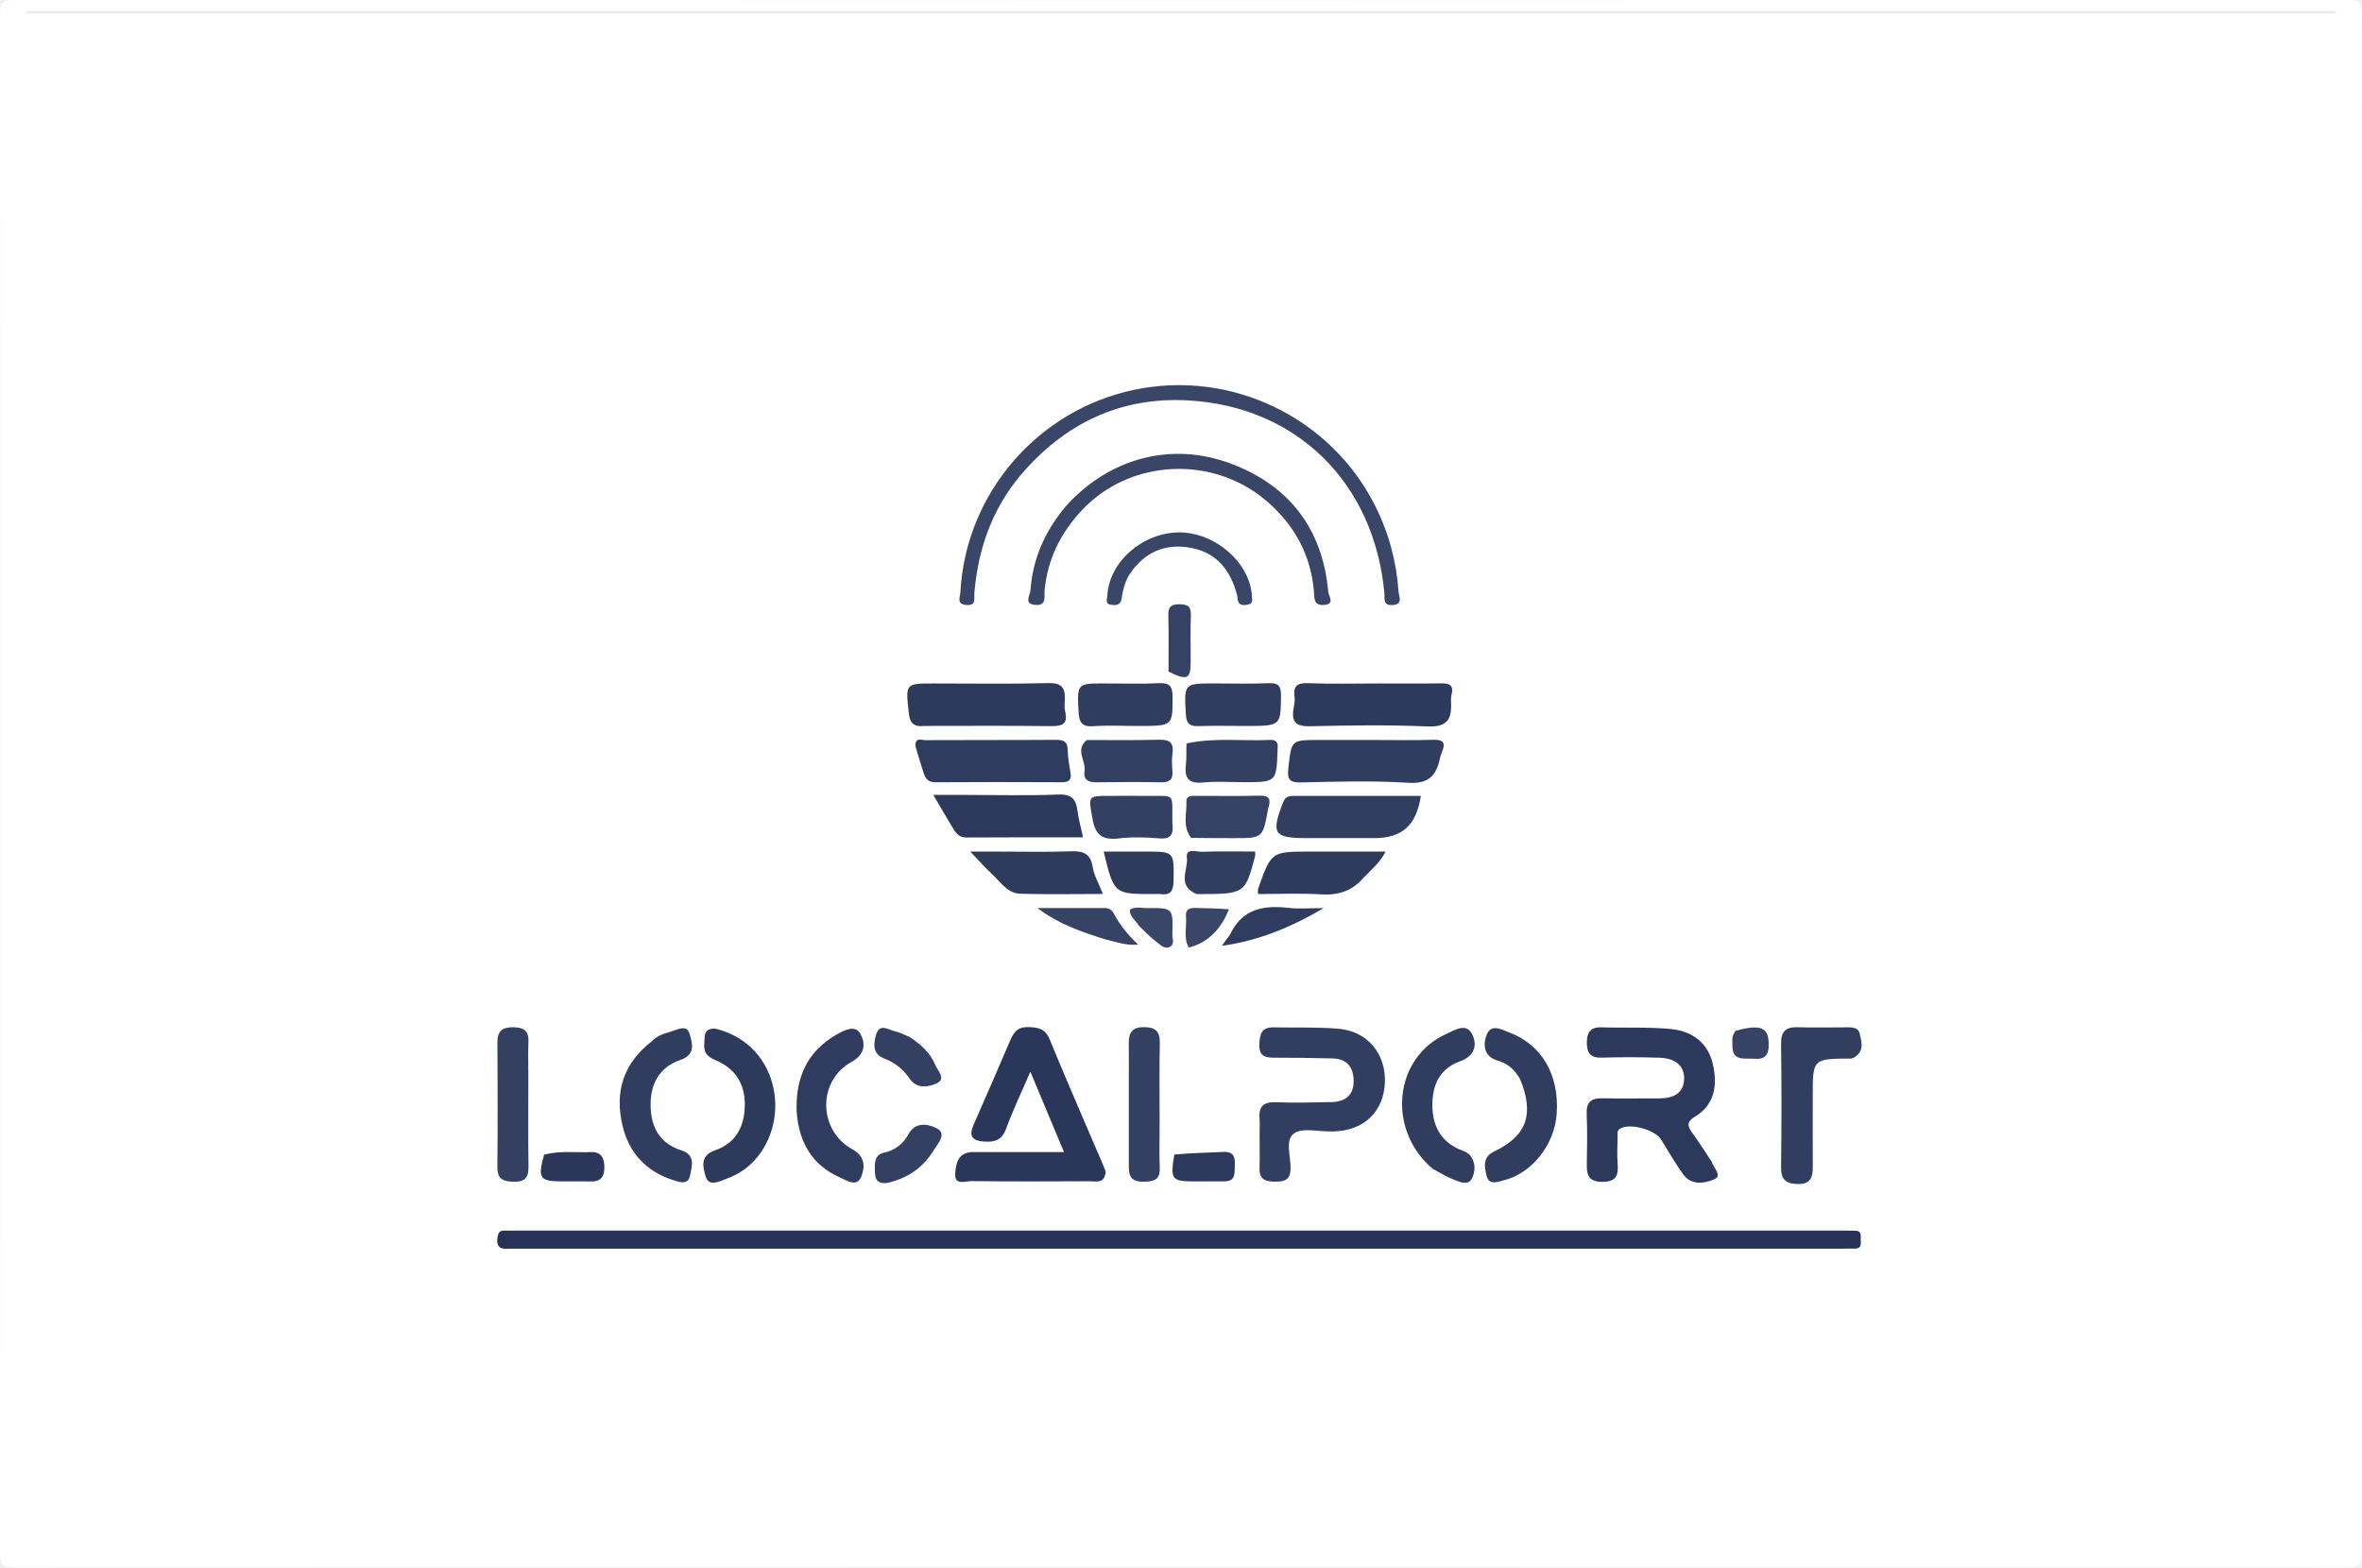
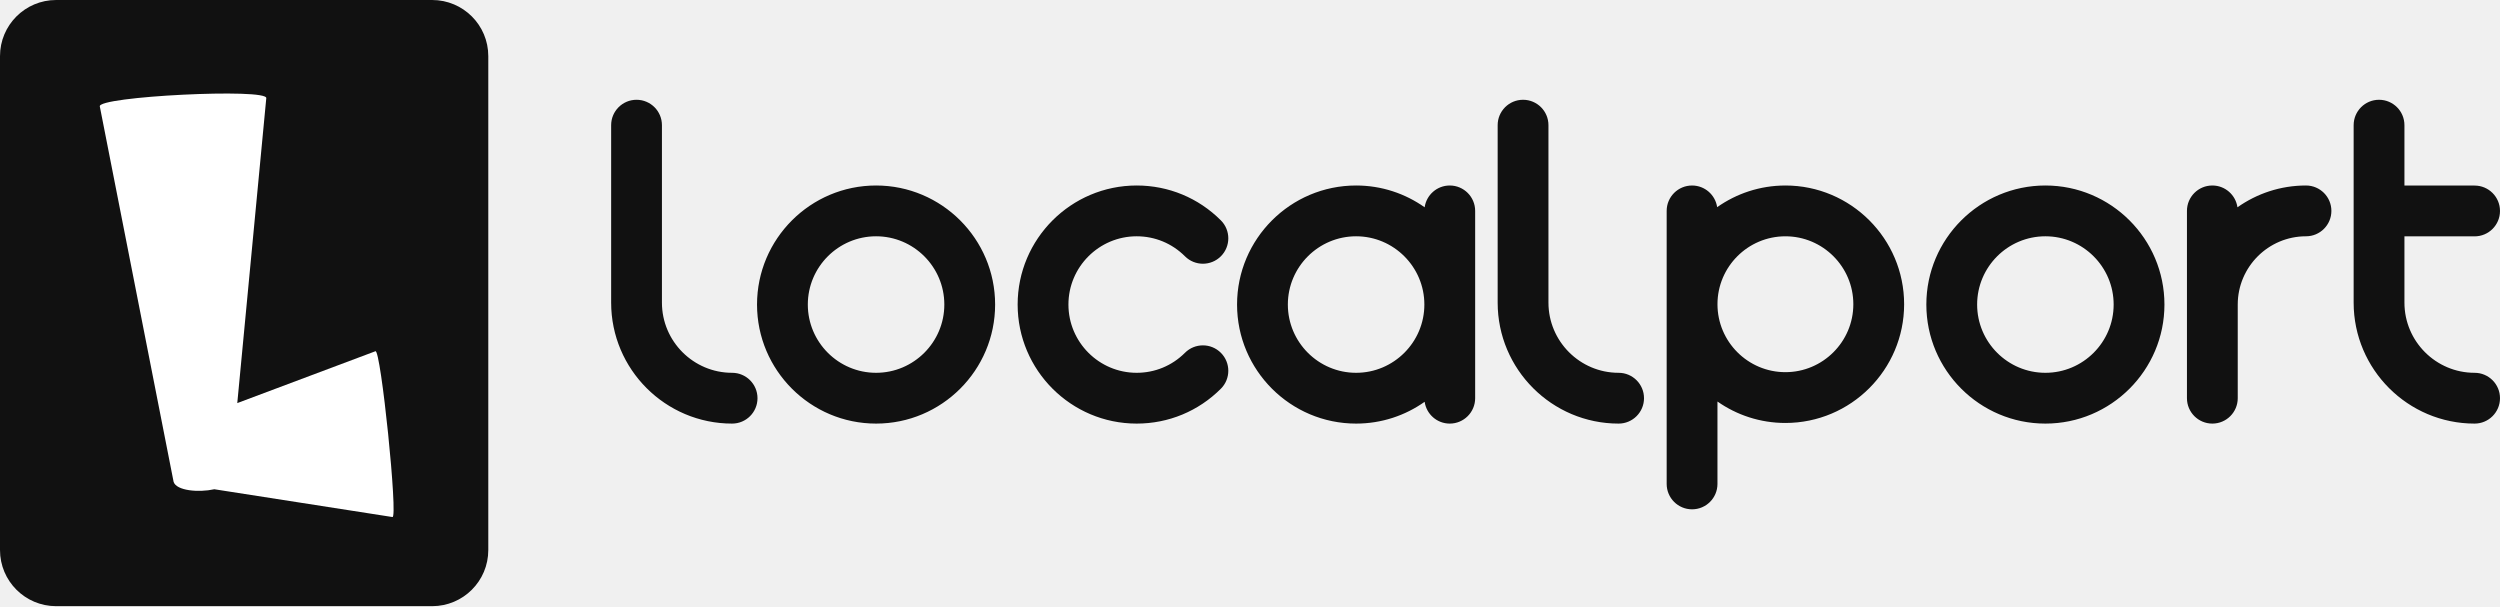
- <svg xmlns="http://www.w3.org/2000/svg" version="1.1" id="Layer_1" x="0px" y="0px" enable-background="new 0 0 660 438" xml:space="preserve" viewBox="0.91 0.91 660.19 438.19">
-   <path fill="#FFFFFF" opacity="1" stroke="none" d=" M661,140   C661,238.667 660.977,336.833 661.096,435   C661.1,438.424 660.424,439.096 657,439.094   C439.667,438.99 222.333,438.99 5,439.094   C1.577,439.096 0.902,438.424 0.905,435   C1.016,291.667 1.016,148.333 0.905,5   C0.902,1.577 1.576,0.904 5,0.906   C222.333,1.01 439.666,1.01 657,0.906   C660.423,0.904 661.109,1.574 661.098,5   C660.951,49.833 661,94.667 661,140  z" />
-   <path fill="#263357" opacity="1" stroke="none" d=" M228,349.999   C199.671,349.999 171.841,350 144.012,349.998   C141.916,349.998 139.484,350.595 139.952,346.954   C140.141,345.48 140.598,344.872 142.045,344.942   C143.043,344.99 144.044,344.944 145.044,344.944   C268.693,344.944 392.341,344.944 515.99,344.945   C517.156,344.945 518.323,344.952 519.489,344.977   C521.31,345.016 520.977,346.392 520.984,347.494   C520.992,348.608 521.276,349.959 519.457,349.974   C518.124,349.985 516.791,349.998 515.458,349.998   C419.805,350 324.153,349.999 228,349.999  z" />
-   <path fill="#2D395C" opacity="1" stroke="none" d=" M479.336,325.696   C479.917,327.597 482.444,329.64 479.942,330.665   C477.174,331.8 473.598,332.338 471.34,329.183   C469.123,326.085 467.222,322.76 465.212,319.516   C463.504,316.76 456.732,314.891 453.916,316.336   C452.693,316.963 453.071,317.995 453.044,318.883   C452.97,321.377 452.863,323.887 453.053,326.368   C453.296,329.539 452.647,331.276 448.842,331.314   C445.022,331.352 444.379,329.492 444.43,326.407   C444.508,321.749 444.604,317.081 444.397,312.431   C444.253,309.183 445.49,307.89 448.7,307.957   C454.023,308.068 459.35,307.982 464.676,307.986   C468.421,307.989 471.523,306.694 471.632,302.566   C471.74,298.488 468.671,296.777 465.022,296.633   C459.539,296.417 454.038,296.44 448.551,296.599   C445.449,296.688 444.442,295.235 444.442,292.439   C444.442,289.685 445.322,288.016 448.484,288.117   C454.964,288.325 461.486,287.981 467.922,288.592   C473.771,289.147 478.303,292.356 479.668,298.421   C480.983,304.259 480.276,309.762 474.495,313.214   C472.32,314.512 472.547,315.759 473.839,317.529   C475.698,320.079 477.38,322.758 479.336,325.696  z" />
-   <path fill="#2A375A" opacity="1" stroke="none" d=" M309.947,328.392   C309.706,331.977 307.253,331.139 305.432,331.148   C294.447,331.205 283.461,331.238 272.478,331.11   C270.823,331.091 267.744,332.399 267.898,329.182   C268.03,326.407 268.603,322.999 272.795,322.995   C280.118,322.989 287.441,322.992 294.765,322.991   C295.737,322.991 296.708,322.991 298.299,322.991   C295.213,315.611 292.321,308.693 288.901,300.514   C286.284,306.592 283.968,311.408 282.146,316.405   C281.005,319.536 279.11,320.239 276.097,320.064   C272.652,319.864 271.627,318.558 273.04,315.342   C276.505,307.46 279.946,299.567 283.326,291.649   C284.321,289.317 285.545,287.939 288.459,288.05   C291.215,288.155 293.097,288.576 294.275,291.445   C298.422,301.55 302.787,311.565 307.083,321.608   C307.996,323.743 308.963,325.854 309.947,328.392  z" />
-   <path fill="#3A4667" opacity="1" stroke="none" d=" M285.95,134.011   C277.954,143.711 274.267,154.695 273.251,166.709   C273.123,168.229 273.868,170.276 271.02,170.045   C268.136,169.811 269.275,167.843 269.355,166.357   C270.842,138.875 290.927,115.533 317.933,109.882   C345.067,104.204 372.734,117.561 385.171,142.114   C389.061,149.793 391.221,157.849 391.816,166.352   C391.901,167.581 393.193,169.843 390.171,170.065   C387.328,170.274 387.99,168.205 387.855,166.745   C385.031,136.002 363.459,114.516 332.951,112.852   C314.006,111.819 298.416,119.268 285.95,134.011  z" />
-   <path fill="#323E60" opacity="1" stroke="none" d=" M352.973,318.058   C352.973,316.244 353.059,314.907 352.957,313.584   C352.688,310.124 354.183,308.908 357.654,309.061   C362.797,309.289 367.96,309.107 373.113,309.017   C376.791,308.952 379.205,307.209 379.258,303.344   C379.311,299.529 377.598,296.917 373.402,296.816   C367.921,296.684 362.437,296.589 356.955,296.607   C354.423,296.616 352.839,296.103 352.914,293.038   C352.983,290.194 353.396,288.051 356.895,288.124   C362.876,288.248 368.88,288.031 374.832,288.494   C383.064,289.134 388.323,295.438 387.992,303.612   C387.667,311.658 382.113,316.985 373.804,317.215   C373.472,317.224 373.139,317.211 372.807,317.218   C369.321,317.293 364.937,316.111 362.589,317.785   C359.992,319.636 361.73,324.296 361.635,327.72   C361.551,330.711 360.004,331.256 357.473,331.262   C354.795,331.269 352.859,330.803 352.957,327.522   C353.047,324.532 352.974,321.536 352.973,318.058  z" />
-   <path fill="#E9E9E9" opacity="1" stroke="none" d=" M460,4.003   C524.943,4.003 589.387,4.003 653.83,4.003   C653.83,4.233 653.829,4.463 653.829,4.693   C438.607,4.693 223.385,4.693 8.162,4.693   C8.162,4.463 8.162,4.233 8.161,4.003   C158.608,4.003 309.054,4.003 460,4.003  z" />
-   <path fill="#3A4667" opacity="1" stroke="none" d=" M298.644,142.642   C310.615,129.12 328.088,124.188 344.997,130.542   C361.268,136.656 370.622,148.807 372.164,166.415   C372.264,167.556 374.207,169.866 370.873,170.046   C367.913,170.206 368.313,167.865 368.169,166.251   C367.254,156.011 362.773,147.76 355.006,141.051   C339.994,128.085 316.771,129.144 303.262,143.597   C297.319,149.956 293.65,157.348 292.865,166.135   C292.734,167.593 293.527,170.229 290.41,170.03   C286.903,169.807 288.846,167.334 288.94,165.949   C289.529,157.242 292.874,149.616 298.644,142.642  z" />
-   <path fill="#303C5F" opacity="1" stroke="none" d=" M256.834,209.73   C256.526,206.873 258.468,207.841 259.485,207.835   C271.611,207.766 283.738,207.836 295.864,207.747   C298.022,207.732 299.293,208.05 299.339,210.576   C299.378,212.718 299.776,214.862 300.125,216.988   C300.455,218.99 299.664,219.608 297.703,219.598   C285.909,219.538 274.115,219.529 262.321,219.605   C260.435,219.617 259.617,218.673 259.119,217.161   C258.348,214.816 257.643,212.448 256.834,209.73  z" />
-   <path fill="#313D5F" opacity="1" stroke="none" d=" M385,207.787   C390.832,207.787 396.169,207.927 401.493,207.733   C404.525,207.622 404.98,208.746 403.919,211.228   C403.659,211.837 403.468,212.485 403.328,213.132   C402.296,217.901 400.057,220.108 394.498,219.753   C384.541,219.118 374.511,219.427 364.519,219.658   C361.217,219.734 360.673,218.71 361.009,215.686   C361.884,207.802 361.75,207.787 369.504,207.787   C374.503,207.787 379.502,207.787 385,207.787  z" />
-   <path fill="#323E60" opacity="1" stroke="none" d=" M518.488,296.853   C507.58,296.88 507.58,296.88 507.58,307.105   C507.579,313.771 507.553,320.438 507.591,327.104   C507.607,329.939 507.048,331.965 503.491,331.928   C500.168,331.894 498.682,330.776 498.728,327.227   C498.875,315.729 498.881,304.227 498.725,292.729   C498.677,289.168 500.123,287.98 503.473,288.095   C507.635,288.237 511.805,288.123 515.972,288.132   C517.788,288.136 520.234,287.76 520.699,289.871   C521.216,292.214 522.239,295.231 518.488,296.853  z" />
-   <path fill="#2D3A5C" opacity="1" stroke="none" d=" M386,191.984   C392.141,191.984 397.784,192.047 403.424,191.955   C405.771,191.916 407.378,192.199 406.607,195.177   C406.364,196.115 406.507,197.158 406.513,198.153   C406.539,202.634 404.693,204.195 399.912,203.997   C388.98,203.546 378.012,203.682 367.067,203.949   C363.253,204.042 361.875,202.853 362.437,199.188   C362.612,198.047 362.896,196.859 362.746,195.744   C362.333,192.656 363.499,191.78 366.588,191.907   C372.882,192.165 379.195,191.984 386,191.984  z" />
-   <path fill="#2D3A5C" opacity="1" stroke="none" d=" M259.364,203.855   C256.129,204.234 255.226,202.937 254.926,200.233   C254.009,191.971 253.892,191.984 262.047,191.984   C272.682,191.984 283.322,192.165 293.949,191.883   C297.503,191.789 298.624,193.078 298.542,196.251   C298.512,197.413 298.342,198.631 298.612,199.73   C299.477,203.245 297.921,203.953 294.715,203.913   C283.085,203.765 271.452,203.855 259.364,203.855  z" />
-   <path fill="#323E60" opacity="1" stroke="none" d=" M370.036,235.217   C368.378,235.216 367.211,235.217 366.045,235.217   C356.896,235.218 356.149,233.976 359.528,225.254   C360.289,223.291 361.569,223.421 363.056,223.421   C374.713,223.421 386.371,223.421 398.048,223.421   C396.77,231.686 392.833,235.217 385.021,235.217   C380.19,235.217 375.359,235.217 370.036,235.217  z" />
-   <path fill="#2D3A5C" opacity="1" stroke="none" d=" M200.896,288.492   C219.44,293.043 222.395,315.74 210.522,326.577   C208.491,328.431 206.141,329.662 203.694,330.573   C201.897,331.242 198.991,332.726 198.153,329.84   C197.428,327.342 196.404,324.001 200.74,322.513   C206.61,320.499 209.047,315.853 209.092,309.767   C209.137,303.762 206.271,299.561 200.928,297.316   C198.512,296.301 197.513,295.141 197.77,292.611   C197.966,290.681 197.334,288.347 200.896,288.492  z" />
-   <path fill="#313D5F" opacity="1" stroke="none" d=" M425.804,302.649   C424.257,299.875 422.267,298.212 419.586,297.452   C415.634,296.332 415.377,293.043 416.411,290.278   C417.641,286.986 420.584,288.72 422.794,289.568   C431.901,293.061 436.709,301.347 436.029,312.171   C435.49,320.751 429.204,328.852 421.406,330.836   C419.599,331.295 417.062,332.417 416.41,329.602   C415.86,327.225 415.18,324.412 418.561,322.805   C427.623,318.498 429.811,312.424 425.804,302.649  z" />
-   <path fill="#313D5F" opacity="1" stroke="none" d=" M401.37,327.691   C388.351,316.67 390.542,296.47 405.248,289.928   C407.582,288.889 410.822,286.635 412.494,290.286   C413.891,293.336 412.884,296.247 408.975,297.63   C403.152,299.69 401.156,304.53 401.265,310.261   C401.366,315.581 403.524,319.855 408.669,322.176   C409.853,322.71 411.189,322.975 412.022,324.174   C413.425,326.194 413.249,328.509 412.317,330.354   C411.261,332.446 409.043,331.384 407.42,330.771   C405.422,330.017 403.565,328.891 401.37,327.691  z" />
-   <path fill="#313D5F" opacity="1" stroke="none" d=" M183.086,292.023   C184.68,290.399 186.476,289.883 188.201,289.392   C190.109,288.849 192.883,287.104 193.692,290.023   C194.357,292.42 195.539,295.729 191.024,297.267   C185.261,299.23 182.625,303.932 182.76,310.101   C182.893,316.191 185.371,320.624 191.417,322.545   C195.466,323.831 194.241,327.209 193.758,329.624   C193.214,332.343 190.673,331.372 188.797,330.746   C181.436,328.291 176.747,323.217 174.939,315.74   C172.67,306.355 174.975,298.329 183.086,292.023  z" />
-   <path fill="#303C5F" opacity="1" stroke="none" d=" M223.574,311.719   C223.217,302.071 226.634,294.744 234.818,290.101   C236.869,288.938 239.979,287.275 241.425,289.984   C242.814,292.589 242.834,295.614 238.913,297.789   C229.347,303.097 229.54,316.906 239.157,322.225   C242.799,324.24 242.665,327.247 241.66,329.817   C240.467,332.869 237.777,331.039 235.708,330.116   C227.936,326.646 224.248,320.431 223.574,311.719  z" />
-   <path fill="#2D395C" opacity="1" stroke="none" d=" M271.096,223.147   C279.909,223.147 288.247,223.391 296.558,223.034   C300.207,222.878 301.622,224.109 302.052,227.473   C302.36,229.882 303.033,232.244 303.626,235.013   C292.621,235.013 281.815,234.966 271.011,235.05   C268.684,235.068 267.901,233.482 266.969,231.95   C265.348,229.284 263.79,226.579 261.767,223.147   C265.167,223.147 267.888,223.147 271.096,223.147  z" />
-   <path fill="#334061" opacity="1" stroke="none" d=" M148.586,302.021   C148.585,310.683 148.515,318.849 148.623,327.013   C148.661,329.889 147.83,331.327 144.669,331.285   C141.747,331.246 139.896,330.74 139.93,327.211   C140.04,315.547 140.007,303.881 139.947,292.216   C139.931,289.19 141.341,288.071 144.23,288.096   C146.955,288.119 148.74,288.816 148.611,292.026   C148.484,295.188 148.585,298.358 148.586,302.021  z" />
-   <path fill="#334061" opacity="1" stroke="none" d=" M325.03,314.995   C325.029,319.475 324.9,323.461 325.067,327.435   C325.204,330.68 323.516,331.206 320.768,331.292   C317.825,331.385 316.414,330.358 316.42,327.388   C316.436,319.094 316.42,310.801 316.417,302.507   C316.417,299.19 316.467,295.871 316.406,292.555   C316.35,289.507 317.496,287.991 320.811,288.064   C324.022,288.135 325.156,289.411 325.083,292.603   C324.916,299.897 325.03,307.198 325.03,314.995  z" />
-   <path fill="#2E3B5D" opacity="1" stroke="none" d=" M382.144,246.176   C378.767,250.148 374.819,251.247 370.018,250.944   C364.245,250.579 358.431,250.857 352.546,250.857   C352.546,250.244 352.424,249.758 352.563,249.364   C356.233,238.981 356.238,238.982 367.309,238.982   C374.078,238.982 380.847,238.982 388.178,238.982   C386.658,242.052 384.364,243.857 382.144,246.176  z" />
-   <path fill="#2E3B5D" opacity="1" stroke="none" d=" M279.201,238.982   C286.496,238.982 293.327,239.158 300.143,238.909   C303.607,238.783 305.706,239.442 306.325,243.307   C306.705,245.683 308.031,247.908 309.182,250.836   C301.151,250.836 293.587,250.995 286.034,250.768   C282.39,250.658 280.5,247.352 278.076,245.167   C276.256,243.526 274.654,241.644 272.106,238.982   C274.963,238.982 276.847,238.982 279.201,238.982  z" />
-   <path fill="#334061" opacity="1" stroke="none" d=" M332.547,208.762   C340.369,207.035 348.148,208.159 355.889,207.769   C357.723,207.677 358.192,208.602 358.011,210.189   C357.992,210.353 357.996,210.52 357.99,210.685   C357.695,219.502 357.607,219.586 348.667,219.586   C344.852,219.586 341.009,219.293 337.23,219.665   C333.129,220.068 331.888,218.458 332.377,214.64   C332.606,212.844 332.435,210.996 332.547,208.762  z" />
-   <path fill="#334061" opacity="1" stroke="none" d=" M304.67,207.8   C311.612,207.781 318.115,207.91 324.608,207.72   C327.521,207.634 329.063,208.241 328.624,211.518   C328.404,213.155 328.477,214.854 328.609,216.51   C328.804,218.971 327.676,219.663 325.366,219.621   C319.369,219.512 313.368,219.516 307.37,219.619   C305.085,219.658 303.655,218.851 304.044,216.529   C304.533,213.605 301.278,210.638 304.67,207.8  z" />
-   <path fill="#313D5F" opacity="1" stroke="none" d=" M348.951,203.867   C344.309,203.866 340.153,203.758 336.006,203.907   C333.55,203.995 332.505,203.343 332.359,200.637   C331.891,191.969 331.774,191.975 340.398,191.975   C345.381,191.975 350.369,192.125 355.343,191.916   C358.078,191.801 358.983,192.484 358.949,195.404   C358.848,203.865 358.998,203.867 348.951,203.867  z" />
-   <path fill="#313D5F" opacity="1" stroke="none" d=" M318.951,203.867   C314.463,203.867 310.448,203.641 306.472,203.938   C303.291,204.175 302.534,202.8 302.385,199.99   C301.961,191.971 301.88,191.975 309.756,191.975   C314.754,191.975 319.761,192.167 324.745,191.906   C327.879,191.741 328.662,192.793 328.652,195.833   C328.627,203.866 328.78,203.867 318.951,203.867  z" />
-   <path fill="#364263" opacity="1" stroke="none" d=" M333.839,235.158   C331.336,231.914 332.655,228.392 332.525,225.032   C332.453,223.159 334.275,223.418 335.565,223.413   C341.387,223.394 347.212,223.517 353.03,223.355   C355.795,223.278 356.109,224.491 355.457,226.665   C355.409,226.824 355.363,226.985 355.333,227.149   C353.859,235.229 353.859,235.231 345.745,235.228   C341.919,235.227 338.094,235.218 333.839,235.158  z" />
-   <path fill="#334061" opacity="1" stroke="none" d=" M328.586,230.792   C328.977,233.997 328.376,235.578 324.976,235.294   C321.193,234.977 317.324,234.88 313.563,235.31   C309.113,235.818 307.085,234.463 306.271,229.85   C305.125,223.354 304.764,223.417 311.379,223.414   C314.857,223.413 318.336,223.384 321.814,223.42   C329.647,223.502 328.462,222.457 328.586,230.792  z" />
-   <path fill="#3A4667" opacity="1" stroke="none" d=" M346.755,167.605   C344.87,160.011 340.641,155.097 333.079,153.95   C326.25,152.913 320.752,155.425 316.822,161.197   C315.379,163.316 314.78,165.749 314.405,168.196   C314.112,170.108 312.973,170.16 311.576,170.014   C309.666,169.815 310.368,168.335 310.422,167.338   C310.934,157.942 320.383,149.726 330.576,149.755   C340.606,149.784 350.226,158.187 350.826,167.468   C350.887,168.406 351.21,169.603 349.852,169.905   C348.303,170.25 346.766,170.316 346.755,167.605  z" />
-   <path fill="#323E60" opacity="1" stroke="none" d=" M335.406,250.868   C329.716,248.543 333.068,244.051 332.65,240.646   C332.306,237.851 335.351,239.09 336.871,239.037   C341.81,238.865 346.759,238.973 351.73,238.973   C351.73,239.591 351.801,239.939 351.72,240.246   C348.89,250.872 348.888,250.871 335.406,250.868  z" />
-   <path fill="#2E3B5D" opacity="1" stroke="none" d=" M317.098,238.982   C318.732,238.982 319.889,238.982 321.046,238.982   C329.178,238.982 329.057,238.98 328.925,247.202   C328.881,249.959 328.135,251.249 325.276,250.87   C324.626,250.784 323.955,250.857 323.294,250.858   C312.31,250.876 312.241,250.819 309.392,238.982   C311.878,238.982 314.249,238.982 317.098,238.982  z" />
-   <path fill="#334061" opacity="1" stroke="none" d=" M255.111,290.795   C258.36,292.922 260.919,295.243 262.287,298.572   C262.975,300.246 265.359,302.447 262.885,303.687   C260.638,304.812 257.271,305.46 255.274,302.603   C253.393,299.911 251.101,297.982 248.051,296.832   C244.697,295.568 245.06,292.71 245.773,290.203   C246.732,286.831 249.219,288.828 251.093,289.231   C252.363,289.505 253.552,290.158 255.111,290.795  z" />
-   <path fill="#334061" opacity="1" stroke="none" d=" M248.825,331.636   C245.498,331.978 245.467,329.854 245.432,327.806   C245.397,325.771 245.443,323.712 248.046,323.147   C251.136,322.477 253.346,320.701 254.863,317.95   C256.814,314.411 260.393,315.147 262.705,316.333   C265.669,317.854 263.095,320.497 262.057,322.231   C259.14,327.102 254.85,330.317 248.825,331.636  z" />
-   <path fill="#303C5F" opacity="1" stroke="none" d=" M344.644,262.317   C348.143,254.806 354.224,253.952 361.184,254.739   C363.943,255.051 366.767,254.791 370.896,254.791   C361.353,260.36 352.588,263.903 342.423,265.337   C343.307,264.102 343.861,263.328 344.644,262.317  z" />
-   <path fill="#374364" opacity="1" stroke="none" d=" M309.477,263.422   C302.993,261.345 296.922,259.315 290.862,254.773   C297.718,254.773 303.665,254.781 309.611,254.766   C310.911,254.763 311.687,255.304 312.326,256.493   C313.964,259.543 316.122,262.247 319.043,265.006   C315.419,265.279 312.668,264.187 309.477,263.422  z" />
-   <path fill="#2A375A" opacity="1" stroke="none" d=" M152.988,323.719   C157.508,322.526 161.804,323.196 166.073,322.999   C168.91,322.867 169.788,324.622 169.834,327.069   C169.881,329.531 169.096,331.262 166.194,331.202   C163.39,331.143 160.584,331.199 157.779,331.189   C151.784,331.168 151.153,330.274 152.988,323.719  z" />
-   <path fill="#2D395C" opacity="1" stroke="none" d=" M329.131,323.695   C333.863,323.228 338.348,323.193 342.823,322.957   C345.675,322.806 346.15,324.317 346.042,326.672   C345.942,328.849 346.399,331.224 343.027,331.184   C340.362,331.152 337.697,331.197 335.031,331.197   C328.349,331.198 327.978,330.764 329.131,323.695  z" />
-   <path fill="#364263" opacity="1" stroke="none" d=" M327.52,188.684   C327.509,183.178 327.614,178.044 327.464,172.917   C327.393,170.484 328.303,169.845 330.622,169.845   C332.972,169.846 333.845,170.548 333.756,172.96   C333.597,177.257 333.726,181.565 333.709,185.869   C333.689,190.803 332.822,191.244 327.52,188.684  z" />
-   <path fill="#3A4667" opacity="1" stroke="none" d=" M344.41,255.124   C342.611,259.622 339.832,263.217 335.31,265.119   C334.59,265.422 333.223,265.898 333.139,265.746   C331.622,263.017 332.681,260.017 332.395,257.135   C332.186,255.034 333.491,254.694 335.2,254.744   C338.176,254.831 341.153,254.843 344.41,255.124  z" />
-   <path fill="#3A4667" opacity="1" stroke="none" d=" M319.277,259.77   C318.261,258.101 316.645,257.186 316.707,255.231   C318.188,254.273 319.881,254.799 321.473,254.783   C328.773,254.709 328.807,254.746 328.586,262.149   C328.55,263.352 329.35,264.995 327.763,265.683   C326.372,266.287 325.254,265.068 324.263,264.318   C322.565,263.032 321.056,261.498 319.277,259.77  z" />
-   <path fill="#374364" opacity="1" stroke="none" d=" M486.06,289.072   C493.185,287.155 495.222,288.162 495.281,292.918   C495.319,295.964 494.116,297.159 491.132,296.907   C488.448,296.68 485.048,297.738 485.125,293.165   C485.146,291.861 484.844,290.491 486.06,289.072  z" />
+ <svg xmlns="http://www.w3.org/2000/svg" width="507.65" height="123.087" viewBox="0 0 400.885 97.2" class="css-1j8o68f">
+   <defs id="SvgjsDefs1630" />
+   <g id="SvgjsG1631" featurekey="symbolContainer" transform="matrix(0.9,0,0,0.9,0,0)" fill="#111111">
+     <rect width="87" height="108" rx="10" ry="10" />
+   </g>
+   <g id="SvgjsG1632" featurekey="monogramFeature-0" transform="matrix(1.586576,0,0,1.586576,11.24164,-13.54157)" fill="#ffffff">
+     <path d="M30.853 44.036 c0.54 -0.371 2.323 17.009 1.719 16.754 l-17.994 -2.807 c-1.588 0.35 -3.83 0.151 -4.117 -0.746 l-7.457 -37.934 c-0.365 -1.021 17.084 -1.888 16.822 -0.836 l-2.93 30.808 z" />
+   </g>
+   <g id="SvgjsG1633" featurekey="nameFeature-0" transform="matrix(1.854467,0,0,1.854467,95.03267,-6.253793)" fill="#111111">
+     <path d="M12.059 35.608 c1.213 0 2.196 0.983 2.196 2.196 s-0.983 2.196 -2.196 2.196 c-5.767 0 -10.459 -4.692 -10.459 -10.459 l0 -15.345 c0 -1.213 0.983 -2.196 2.196 -2.196 s2.196 0.983 2.196 2.196 l0 15.345 c0 3.345 2.721 6.067 6.067 6.067 z M24.508 19.412 c5.676 0 10.294 4.618 10.294 10.294 s-4.618 10.294 -10.294 10.294 s-10.294 -4.618 -10.294 -10.294 s4.618 -10.294 10.294 -10.294 z M24.508 35.608 c3.254 0 5.902 -2.648 5.902 -5.902 s-2.648 -5.902 -5.902 -5.902 s-5.902 2.648 -5.902 5.902 s2.648 5.902 5.902 5.902 z M51.216 33.879 c0.858 -0.858 2.248 -0.858 3.106 0 c0.858 0.858 0.858 2.248 0 3.106 c-1.944 1.944 -4.529 3.015 -7.279 3.015 c-5.676 0 -10.294 -4.618 -10.294 -10.294 s4.618 -10.294 10.294 -10.294 c2.75 0 5.335 1.071 7.279 3.015 c0.858 0.858 0.858 2.248 0 3.106 c-0.858 0.858 -2.248 0.858 -3.106 0 c-1.115 -1.115 -2.597 -1.729 -4.173 -1.729 c-3.254 0 -5.902 2.648 -5.902 5.902 s2.648 5.902 5.902 5.902 c1.577 0 3.059 -0.614 4.173 -1.729 z M74.114 19.412 c1.213 0 2.196 0.983 2.196 2.196 l0 16.196 c0 1.213 -0.983 2.196 -2.196 2.196 c-1.107 0 -2.02 -0.82 -2.172 -1.885 c-1.677 1.186 -3.721 1.885 -5.926 1.885 c-5.676 0 -10.294 -4.618 -10.294 -10.294 s4.618 -10.294 10.294 -10.294 c2.205 0 4.249 0.699 5.926 1.885 c0.152 -1.065 1.065 -1.885 2.172 -1.885 z M66.016 35.608 c3.254 0 5.902 -2.648 5.902 -5.902 s-2.648 -5.902 -5.902 -5.902 s-5.902 2.648 -5.902 5.902 s2.648 5.902 5.902 5.902 z M88.715 35.608 c1.213 0 2.196 0.983 2.196 2.196 s-0.983 2.196 -2.196 2.196 c-5.767 0 -10.459 -4.692 -10.459 -10.459 l0 -15.345 c0 -1.213 0.983 -2.196 2.196 -2.196 s2.196 0.983 2.196 2.196 l0 15.345 c0 3.345 2.721 6.067 6.067 6.067 z M103.137 19.412 c5.661 0 10.266 4.606 10.266 10.267 s-4.606 10.267 -10.267 10.267 c-2.184 0 -4.209 -0.688 -5.874 -1.854 l0 7.125 c0 1.213 -0.983 2.196 -2.196 2.196 s-2.196 -0.983 -2.196 -2.196 l0 -23.608 c0 -1.213 0.983 -2.196 2.196 -2.196 c1.103 0 2.013 0.814 2.17 1.873 c1.671 -1.178 3.706 -1.873 5.901 -1.873 z M103.137 35.553 c3.239 0 5.874 -2.635 5.874 -5.874 s-2.635 -5.874 -5.874 -5.874 s-5.874 2.635 -5.874 5.874 s2.635 5.874 5.874 5.874 z M125.618 19.412 c5.676 0 10.294 4.618 10.294 10.294 s-4.618 10.294 -10.294 10.294 s-10.294 -4.618 -10.294 -10.294 s4.618 -10.294 10.294 -10.294 z M125.618 35.608 c3.254 0 5.902 -2.648 5.902 -5.902 s-2.648 -5.902 -5.902 -5.902 s-5.902 2.648 -5.902 5.902 s2.648 5.902 5.902 5.902 z M148.152 19.412 c1.213 0 2.196 0.983 2.196 2.196 s-0.983 2.196 -2.196 2.196 c-3.254 0 -5.902 2.648 -5.902 5.902 l0 8.098 c0 1.213 -0.983 2.196 -2.196 2.196 s-2.196 -0.983 -2.196 -2.196 l0 -16.196 c0 -1.213 0.983 -2.196 2.196 -2.196 c1.107 0 2.02 0.82 2.172 1.885 c1.677 -1.186 3.721 -1.885 5.926 -1.885 z M162.731 35.608 c1.213 0 2.196 0.983 2.196 2.196 s-0.983 2.196 -2.196 2.196 c-5.767 0 -10.459 -4.692 -10.459 -10.459 l0 -15.345 c0 -1.213 0.983 -2.196 2.196 -2.196 s2.196 0.983 2.196 2.196 l0 5.222 l6.067 0 c1.213 0 2.196 0.983 2.196 2.196 s-0.983 2.196 -2.196 2.196 l-6.067 0 l0 5.731 c0 3.345 2.721 6.067 6.067 6.067 z" />
+   </g>
</svg>
